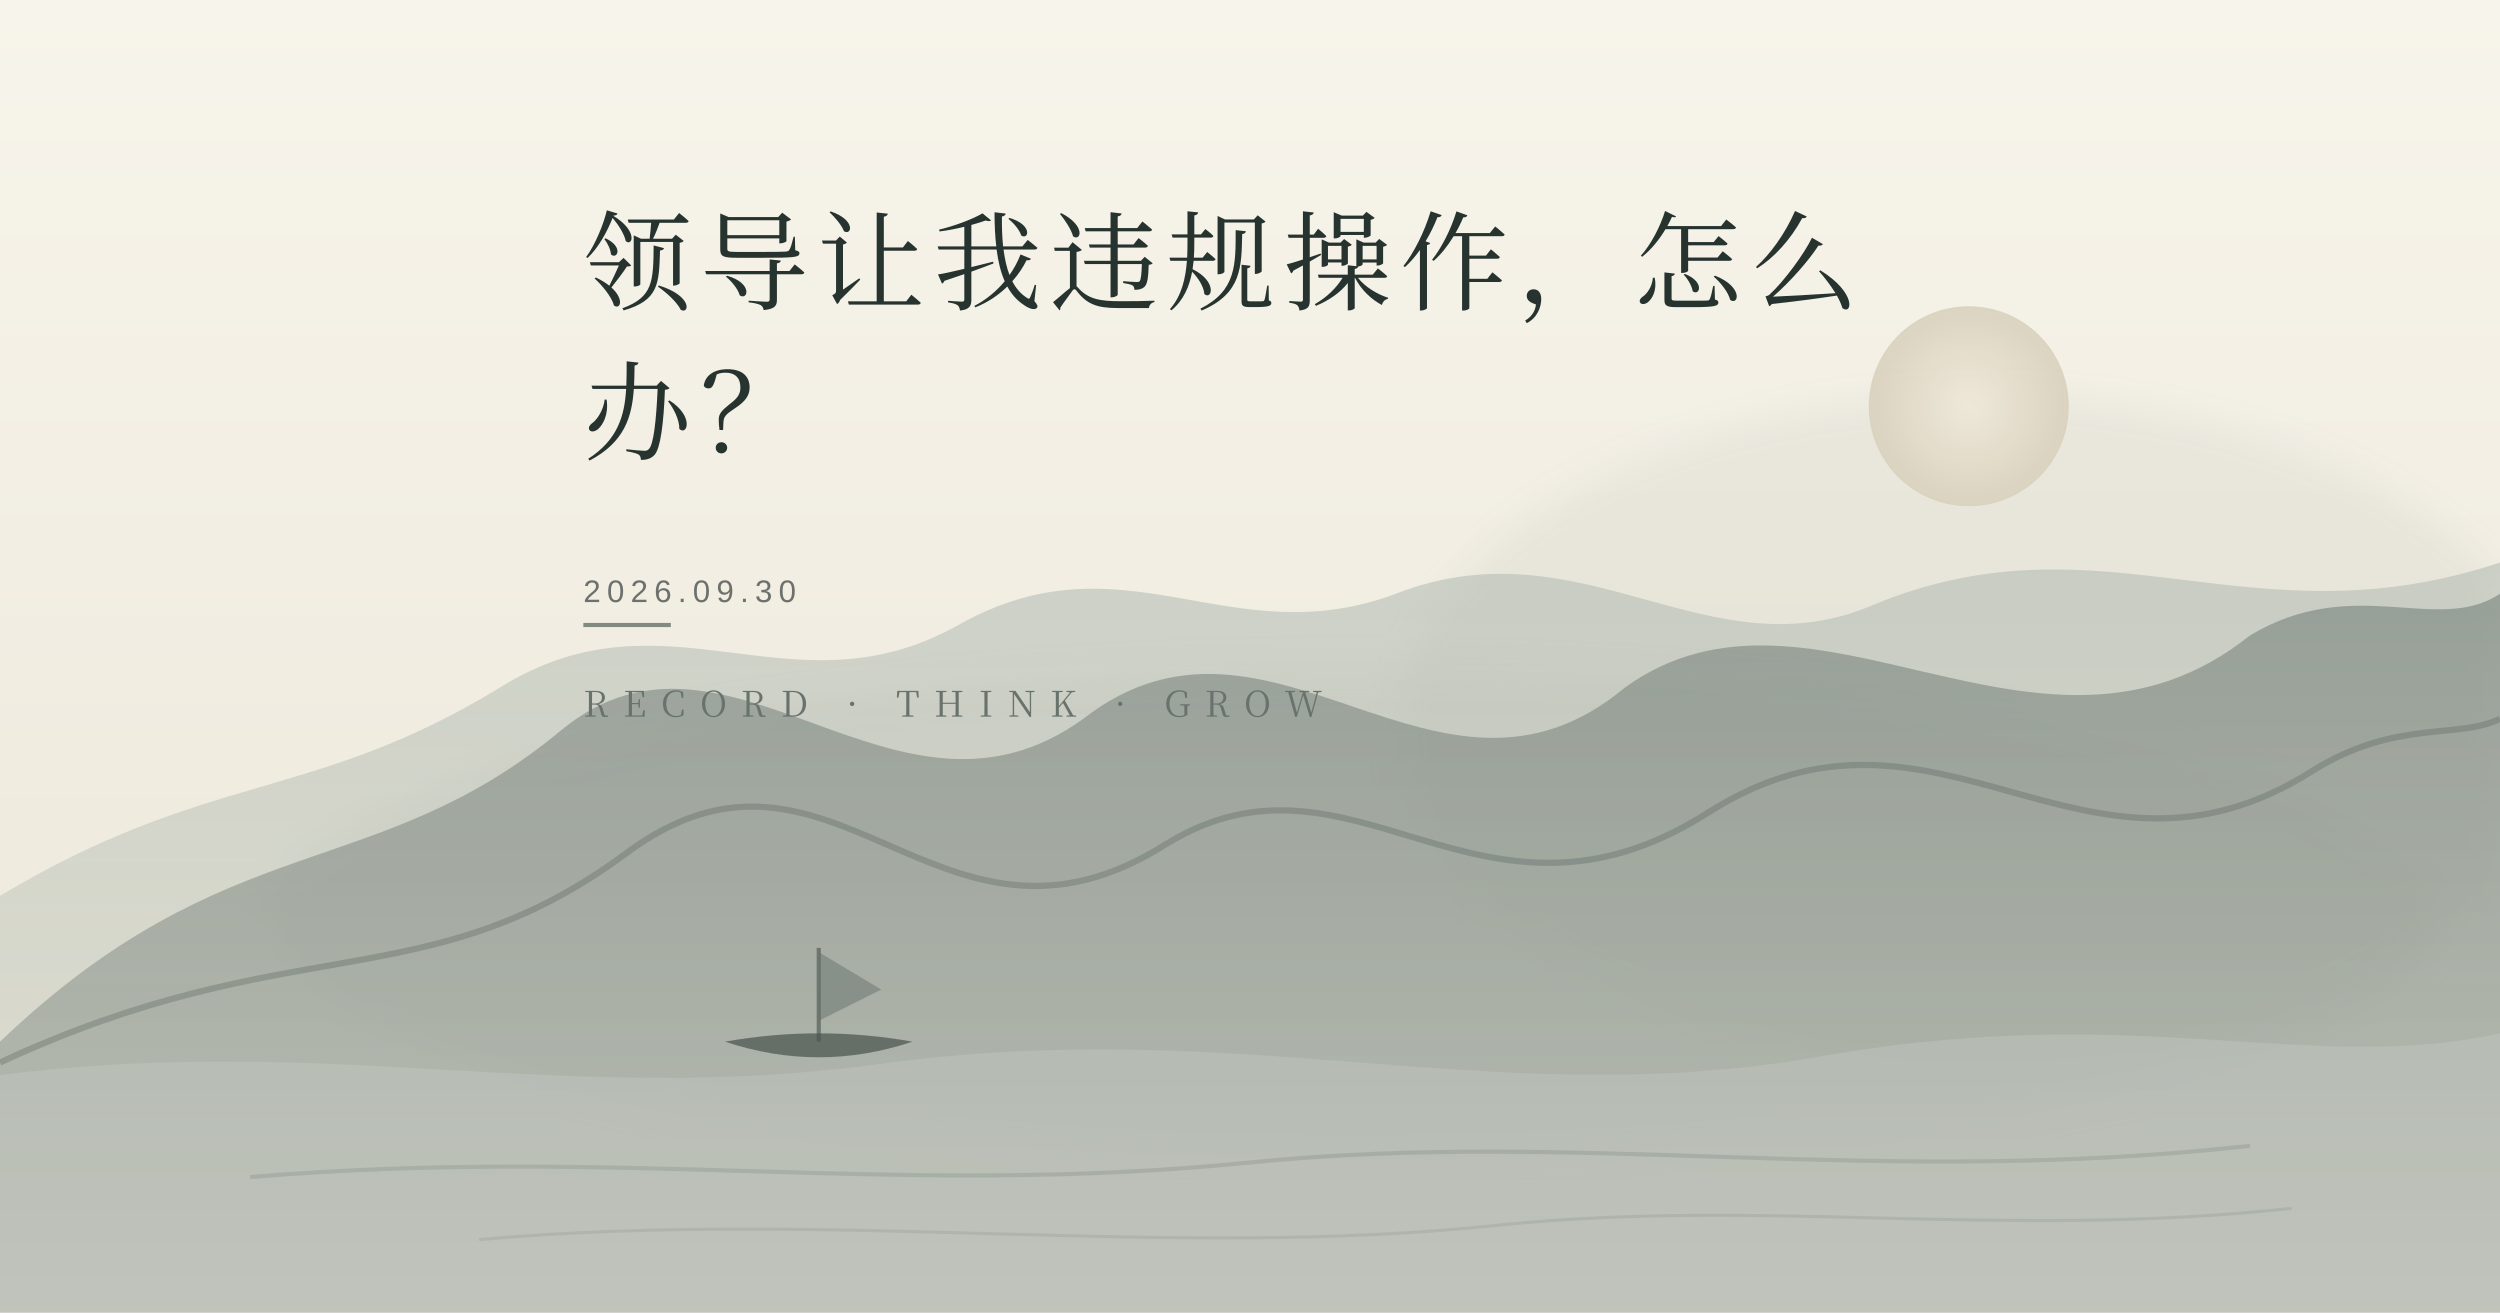
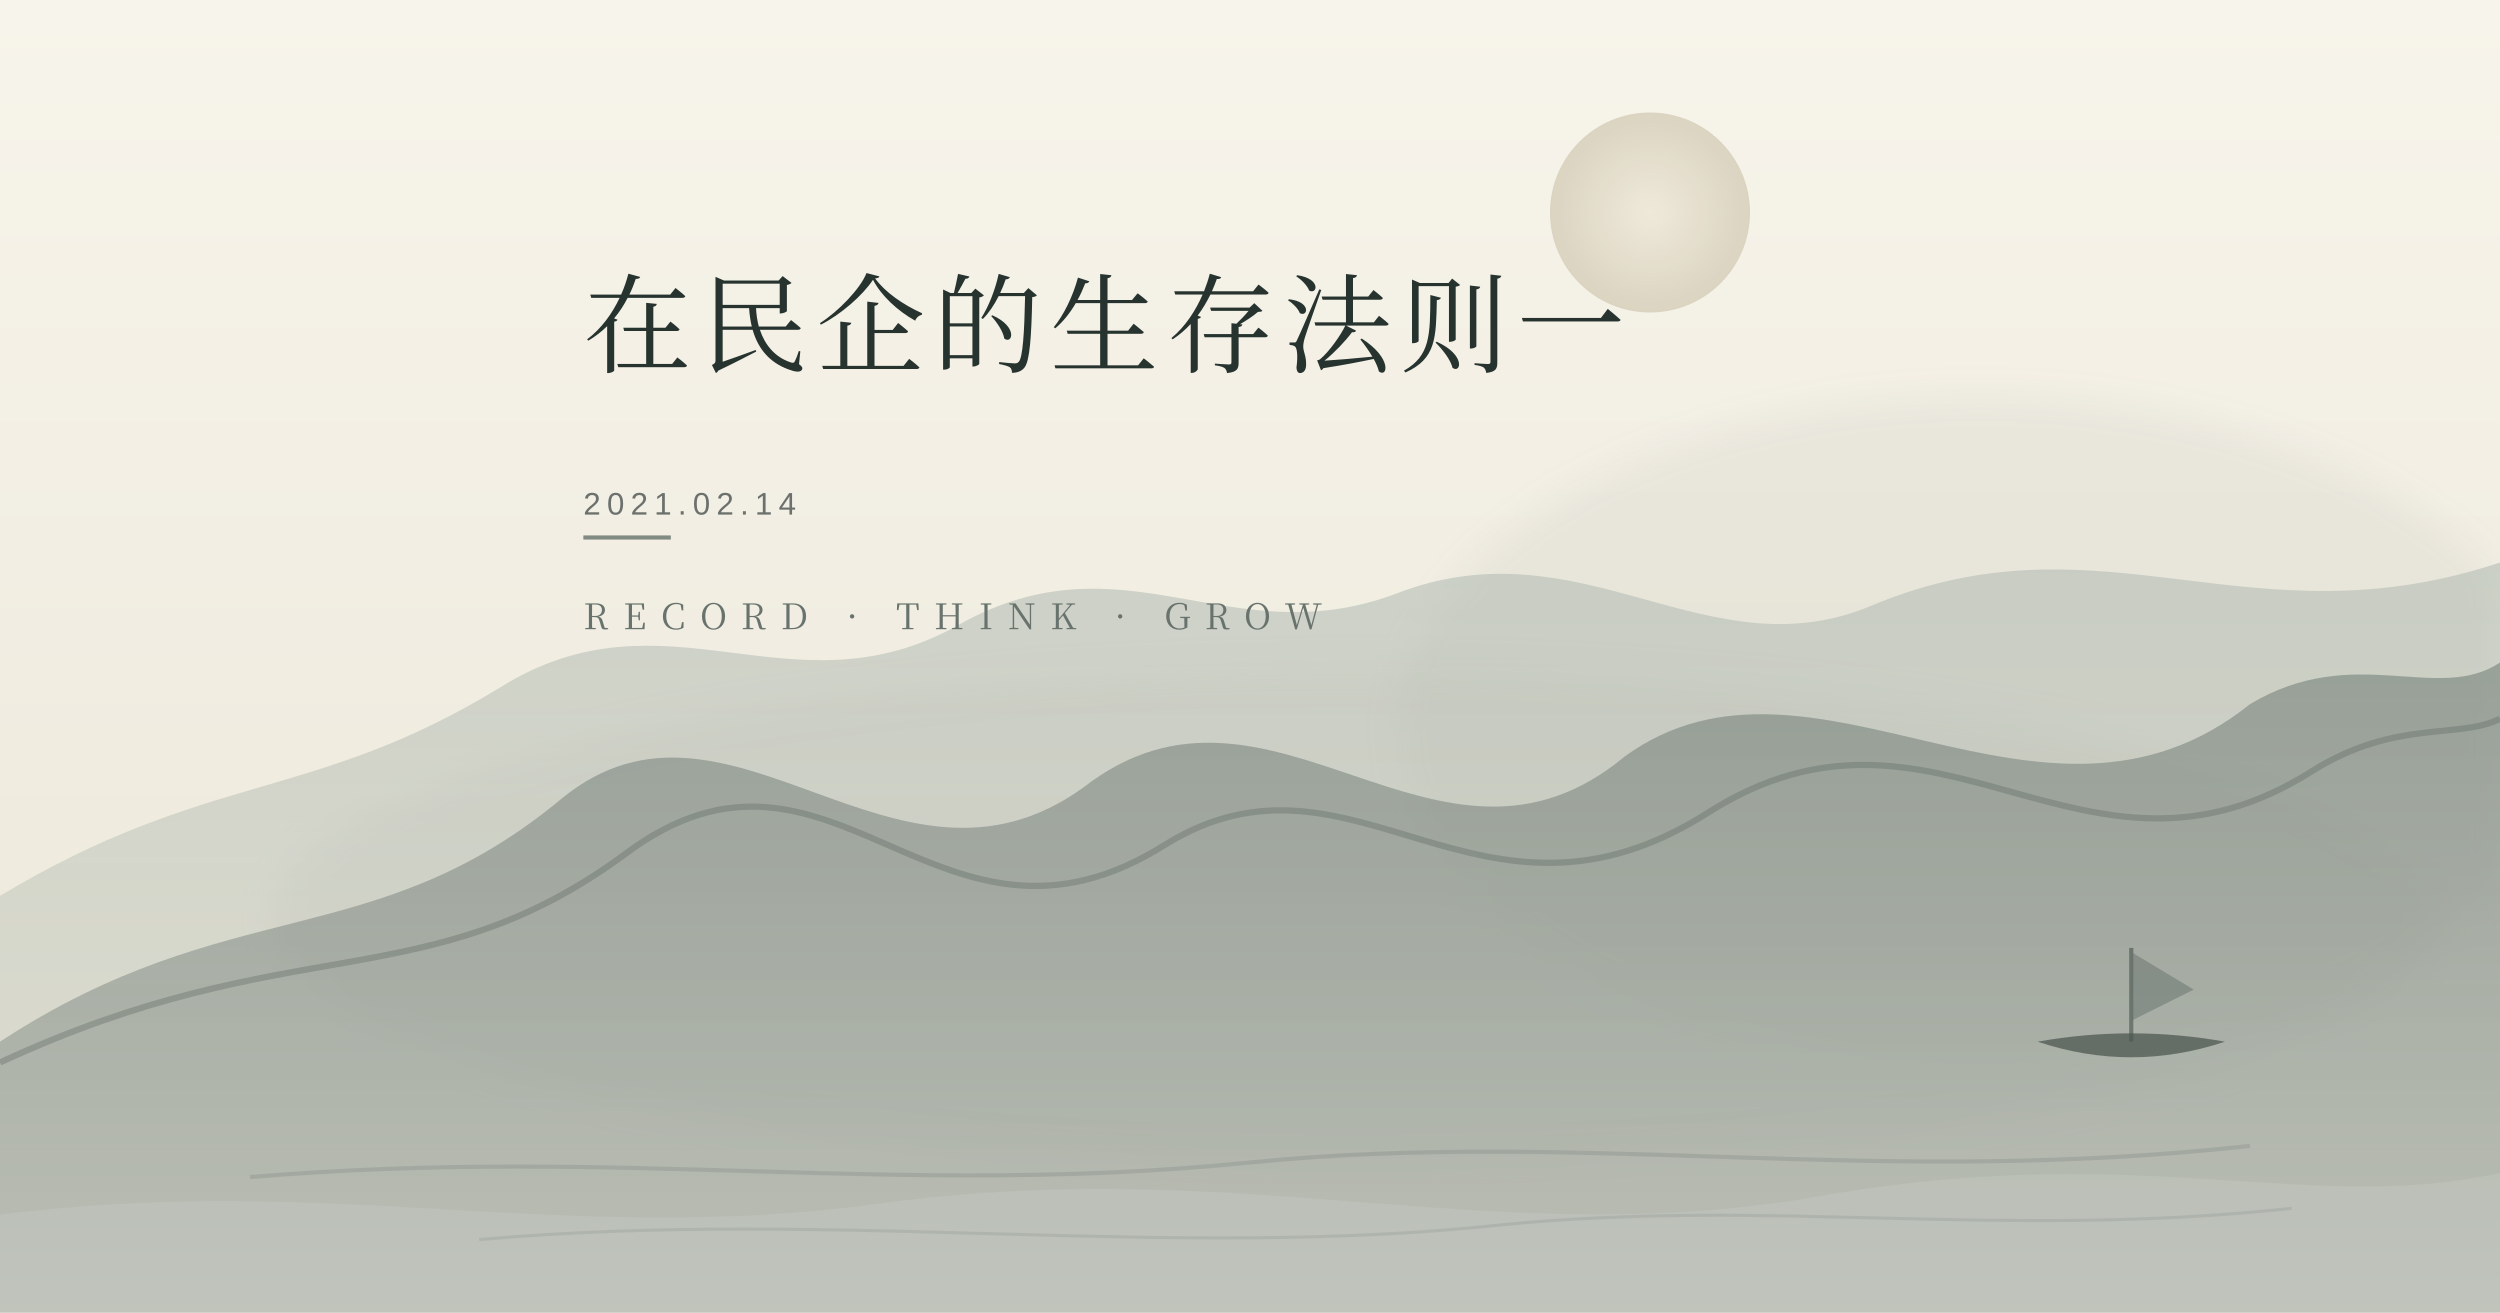
<svg xmlns="http://www.w3.org/2000/svg" width="1200" height="630" viewBox="0 0 1200 630">
  <defs>
    <linearGradient id="paper" x1="0" y1="0" x2="0" y2="1">
      <stop offset="0%" stop-color="#f7f4eb" />
      <stop offset="100%" stop-color="#ebe6d8" />
    </linearGradient>
    <linearGradient id="farMountain" x1="0" y1="0" x2="0" y2="1">
      <stop offset="0%" stop-color="#aeb8b0" />
      <stop offset="100%" stop-color="#d8d8cc" />
    </linearGradient>
    <linearGradient id="nearMountain" x1="0" y1="0" x2="0" y2="1">
      <stop offset="0%" stop-color="#69756f" />
      <stop offset="100%" stop-color="#9ba39b" />
    </linearGradient>
    <filter id="inkBlur">
      <feGaussianBlur stdDeviation="8" />
    </filter>
    <radialGradient id="moon">
      <stop offset="0%" stop-color="#eee8d8" />
      <stop offset="100%" stop-color="#d8d0bd" />
    </radialGradient>
    <style>

      .title {

        font-family:
          "Noto Serif CJK SC",
          "Source Han Serif SC",
          "Songti SC",
          "STSong",
          serif;

        font-size:
          52px;

        font-weight:
          500;

        letter-spacing:
          4px;

        fill:
          #26332f;
      }


      .subtitle {

        font-family:
          "Noto Serif CJK SC",
          "Source Han Serif SC",
          "Songti SC",
          "STSong",
          serif;

        font-size:
          17px;

        letter-spacing:
          7px;

        fill:
          #69736d;
      }


      .date {

        font-family:
          "Helvetica Neue",
          Arial,
          sans-serif;

        font-size:
          15px;

        letter-spacing:
          3px;

        fill:
          #6d716d;
      }

    </style>
  </defs>
  <rect x="0" y="0" width="1200" height="630" fill="url(#paper)" />
  <ellipse cx="650" cy="440" rx="520" ry="120" fill="#89958c" opacity="0.12" filter="url(#inkBlur)" />
  <ellipse cx="950" cy="350" rx="280" ry="160" fill="#738078" opacity="0.08" filter="url(#inkBlur)" />
-   <circle cx="945" cy="195" r="48" fill="url(#moon)" opacity="0.9" />
+   <circle cx="792" cy="102" r="48" fill="url(#moon)" opacity="0.9" />
  <path d="       M0 430        C100 370         150 385         240 330        C320 280         380 345         460 300        C540 255         590 315         670 285        C760 250         820 325         900 290        C1010 245         1080 310         1200 270        L1200 630       L0 630       Z     " fill="url(#farMountain)" opacity="0.55" />
-   <path d="       M0 500        C110 395         180 425         270 350        C350 285         430 410         520 345        C610 275         690 405         780 330        C870 265         980 385         1080 305        C1130 275         1170 305         1200 285        L1200 630       L0 630       Z     " fill="url(#nearMountain)" opacity="0.52" />
+   <path d="       M0 500        C110 428         180 458         270 383        C350 318         430 443         520 378        C610 308         690 438         780 363        C870 298         980 418         1080 338        C1130 308         1170 338         1200 318        L1200 630       L0 630       Z     " fill="url(#nearMountain)" opacity="0.52" />
  <path d="       M0 510        C140 445         205 480         300 410        C400 335         450 475         560 405        C650 350         710 460         820 390        C930 320         1000 440         1110 370        C1150 345         1180 355         1200 345     " fill="none" stroke="#59645e" stroke-width="3" opacity="0.35" />
-   <path d="       M0 516        C160 496         270 531         420 511        C600 486         720 536         880 506        C1030 481         1110 516         1200 496        L1200 630       L0 630       Z     " fill="#c4cbc4" opacity="0.38" />
+   <path d="       M0 583        C160 563         270 598         420 578        C600 553         720 603         880 573        C1030 548         1110 583         1200 563        L1200 630       L0 630       Z     " fill="#c4cbc4" opacity="0.38" />
  <path d="       M120 565        C300 550         430 575         600 558        C760 542         900 570         1080 550     " fill="none" stroke="#77827b" stroke-width="2" opacity="0.28" />
  <path d="       M230 595        C400 580         560 605         720 588        C850 575         960 595         1100 580     " fill="none" stroke="#77827b" stroke-width="1.5" opacity="0.20" />
-   <text x="280" y="145" class="title">领导让我违规操作，怎么</text>
-   <text x="280" y="217" class="title">办？</text>
-   <rect x="280" y="299" width="42" height="2" fill="#52615a" opacity="0.7" />
-   <text x="280" y="344" class="subtitle">RECORD · THINK · GROW</text>
-   <text x="280" y="289" class="date">2026.09.30</text>
-   <path d="       M348 500        Q393 492         438 500        Q393 515         348 500        Z     " fill="#4d5752" opacity="0.75" />
-   <line x1="393" y1="500" x2="393" y2="455" stroke="#4d5752" stroke-width="2" opacity="0.65" />
-   <path d="       M393 457       L393 490       L423 475       Z     " fill="#66716b" opacity="0.5" />
+   <text x="280" y="175" class="title">在民企的生存法则一</text>
+   <rect x="280" y="257" width="42" height="2" fill="#52615a" opacity="0.7" />
+   <text x="280" y="302" class="subtitle">RECORD · THINK · GROW</text>
+   <text x="280" y="247" class="date">2021.02.14</text>
+   <path d="       M978 500        Q1023 492         1068 500        Q1023 515         978 500        Z     " fill="#4d5752" opacity="0.75" />
+   <line x1="1023" y1="500" x2="1023" y2="455" stroke="#4d5752" stroke-width="2" opacity="0.65" />
+   <path d="       M1023 457       L1023 490       L1053 475       Z     " fill="#66716b" opacity="0.5" />
</svg>
